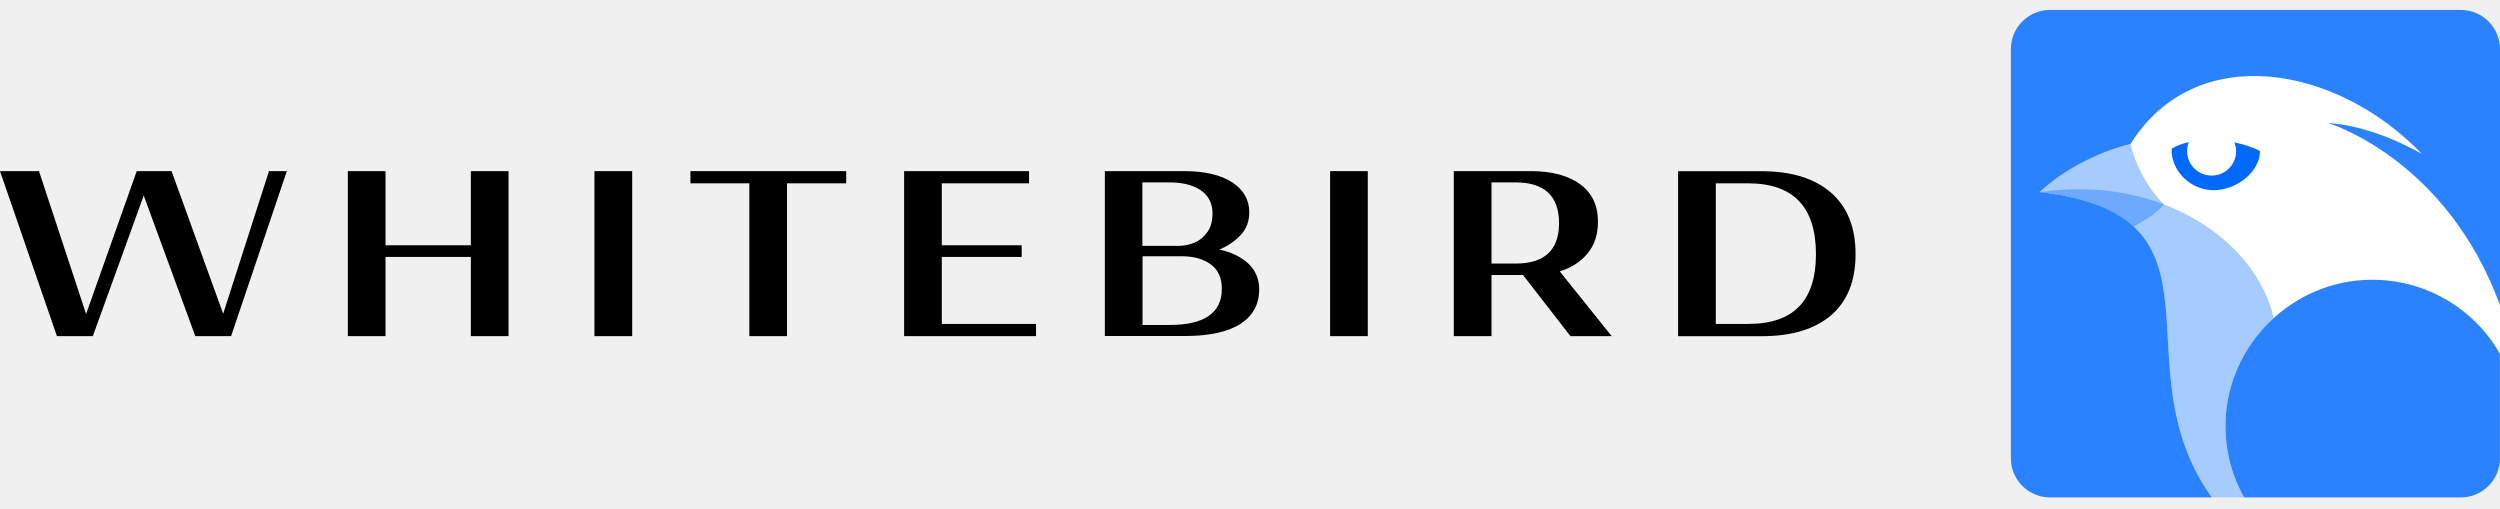
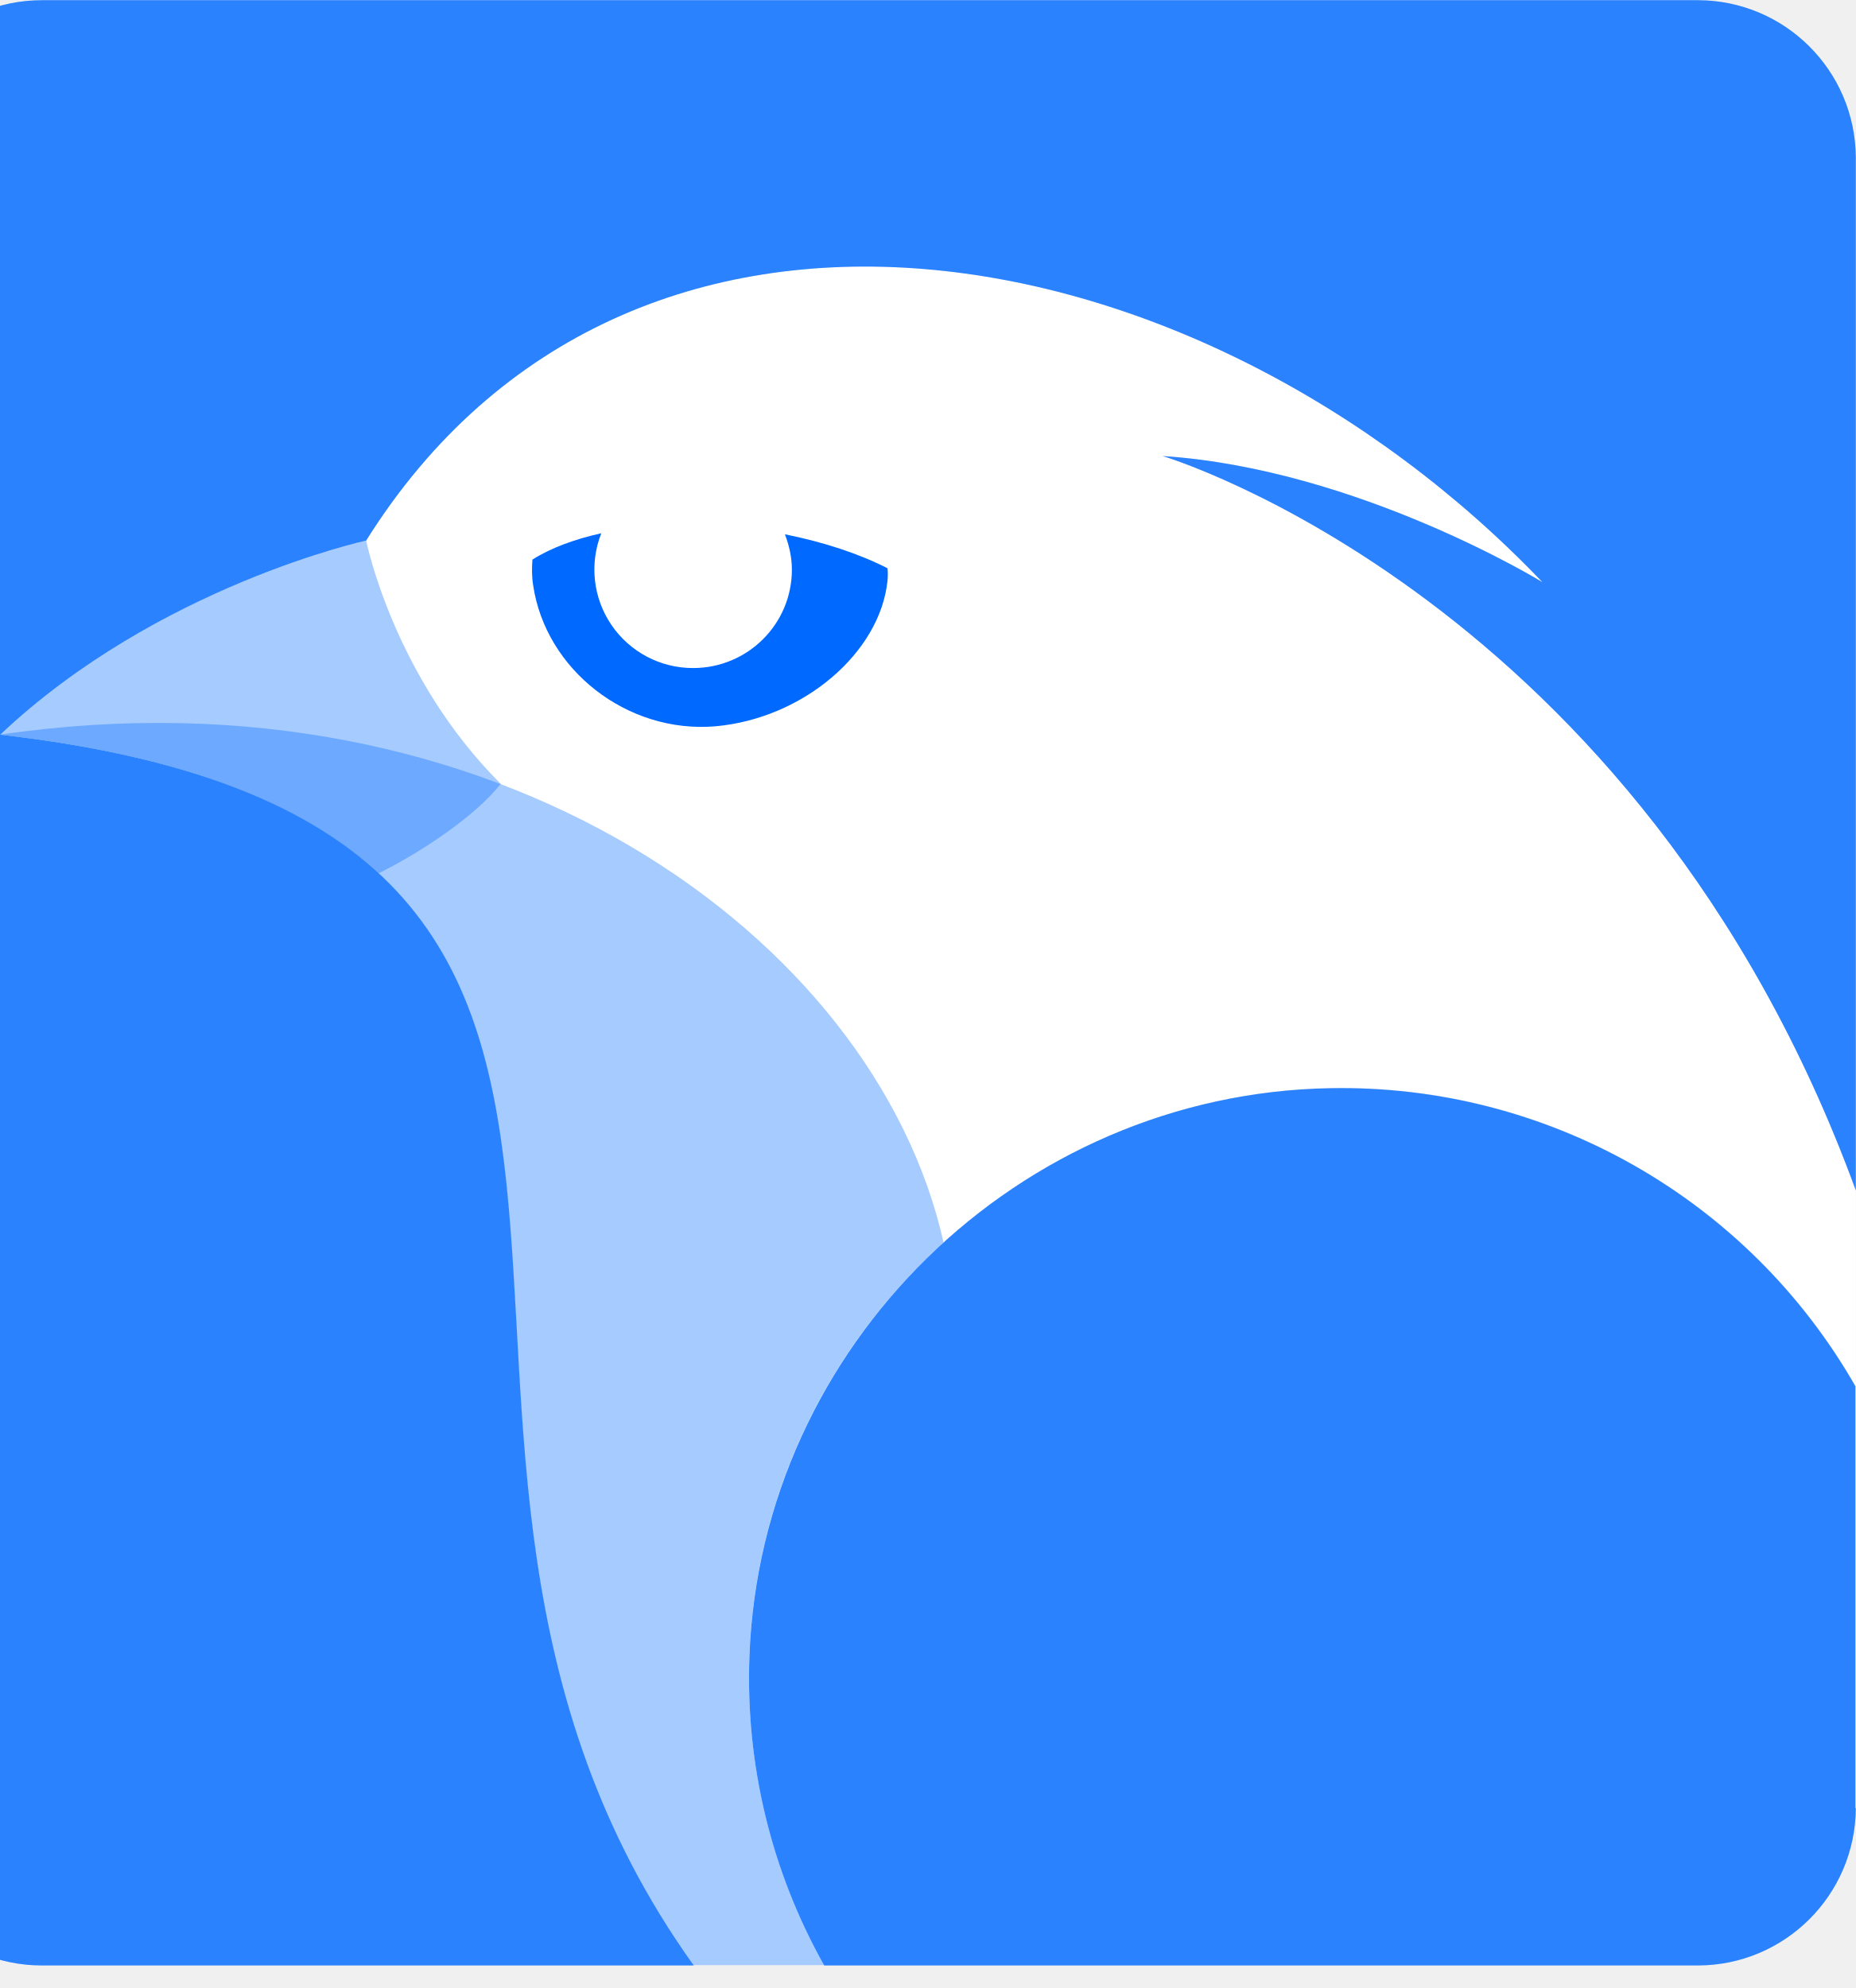
- <svg xmlns="http://www.w3.org/2000/svg" fill="none" viewBox="0 0 167 34">
-   <g clip-path="url(#whitebird_clip)">
-     <path fill="#fff" d="M155.514 8.215c3.232.207 6.292 2.09 6.292 2.09-5.699-5.96-15.132-7.643-19.489-.688 0 0-3.452.758-6.063 3.216 13.422 1.539 5.112 11.498 11.492 20.388h2.166a9.706 9.706 0 0 1-1.239-5.129c.19-5.14 4.461-9.315 9.618-9.407a9.811 9.811 0 0 1 8.708 4.94v-3.246c-3.596-9.82-11.485-12.164-11.485-12.164Z" />
-     <path fill="#0069FF" d="M149.256 9.513c.069.184.115.379.115.586 0 .901-.732 1.63-1.637 1.63a1.632 1.632 0 0 1-1.521-2.233c-.438.097-.83.24-1.141.436-.011.138-.011.281.012.425.207 1.401 1.556 2.458 3.013 2.338 1.459-.127 2.738-1.218 2.859-2.418a1.124 1.124 0 0 0 0-.201c-.461-.236-1.043-.431-1.7-.563Z" />
-     <path fill="#0069FF" d="M136.254 12.833c3.101.356 5.037 1.16 6.27 2.297.761-.38 1.614-.965 2.023-1.482-1.781-1.774-2.23-4.032-2.23-4.032-.006 0-3.452.753-6.063 3.217Z" opacity="0.35" />
-     <path fill="#0069FF" d="M149.907 33.221a9.706 9.706 0 0 1-1.239-5.128c.098-2.7 1.325-5.135 3.216-6.846-1.136-5.072-7.463-9.614-15.635-8.414 13.422 1.54 5.112 11.498 11.491 20.388h2.167Z" opacity="0.35" />
-     <path fill="#2A82FF" d="M167 30.62a2.622 2.622 0 0 1-2.617 2.607h-14.476a9.707 9.707 0 0 1-1.239-5.129c.19-5.14 4.461-9.315 9.618-9.407a9.808 9.808 0 0 1 8.707 4.939v6.99H167Zm-30.745-17.787c2.61-2.464 6.062-3.216 6.062-3.216 4.357-6.955 13.79-5.273 19.49.689 0 0-3.06-1.878-6.293-2.09 0 0 7.889 2.343 11.486 12.17V3.27a2.622 2.622 0 0 0-2.617-2.607h-27.442a2.62 2.62 0 0 0-2.616 2.607v27.35a2.62 2.62 0 0 0 2.616 2.607h10.805c-6.379-8.896 1.931-18.855-11.491-20.394Z" />
-     <path fill="#000" d="M104.19 18.128c.767-.236 1.383-.632 1.85-1.189.467-.551.703-1.263.703-2.136 0-1.086-.398-1.919-1.192-2.499-.796-.58-1.891-.873-3.297-.873h-5.14v11.022h2.518v-4.084h2.104l3.169 4.084h2.755l-3.47-4.325Zm-2.933-.523h-1.625v-5.421h1.614c1.93 0 2.899.913 2.899 2.734-.007 1.786-.969 2.687-2.888 2.687ZM3.803 22.453 0 11.432h2.605l3.146 9.545 3.383-9.545h2.328l3.446 9.527 3.06-9.527h1.193l-3.723 11.02h-2.391l-3.446-9.39-3.4 9.39H3.803ZM23.235 22.453V11.432h2.518v4.95h5.7v-4.95h2.518v11.02h-2.518v-5.289h-5.7v5.29h-2.518ZM39.71 22.453V11.432h2.52v11.02h-2.52ZM50.056 22.453V12.247H46.12v-.816h10.407v.816h-3.953v10.206h-2.518ZM60.395 22.453V11.432h8.345v.815h-5.827v4.135h5.337v.781h-5.337v4.474h6.293v.816h-8.811ZM73.804 11.431h5.29c1.39 0 2.461.253 3.222.753.76.505 1.135 1.166 1.135 1.993 0 .608-.19 1.12-.576 1.527a4.05 4.05 0 0 1-1.424.965c.825.178 1.47.5 1.948.948.473.454.715 1.022.715 1.711 0 .994-.415 1.764-1.245 2.303-.83.54-2.08.816-3.751.816h-5.314V11.432Zm5.025 4.986c.3 0 .611-.07.946-.201.334-.138.622-.362.858-.684.236-.322.363-.74.363-1.263 0-.69-.265-1.206-.79-1.563-.524-.35-1.221-.522-2.085-.522h-1.81v4.238h2.518v-.006Zm-.68 5.289c2.311 0 3.47-.81 3.47-2.424 0-.723-.248-1.263-.744-1.625-.496-.362-1.147-.54-1.96-.54h-2.593v4.595h1.827v-.006ZM88.85 22.453V11.432h2.518v11.02H88.85ZM122.309 12.867c-1.101-.953-2.639-1.43-4.628-1.43h-5.584v11.021h5.584c2.011 0 3.561-.47 4.645-1.407 1.084-.936 1.625-2.291 1.625-4.066.005-1.792-.548-3.165-1.642-4.118Zm-5.509 8.77h-2.184v-9.39h2.16c3.02 0 4.53 1.58 4.53 4.732 0 3.107-1.498 4.658-4.506 4.658Z" />
-   </g>
-   <defs>
-     <clipPath id="whitebird_clip">
-       <path fill="#fff" d="M0 .663h167v32.674H0z" />
-     </clipPath>
-   </defs>
+ <svg xmlns="http://www.w3.org/2000/svg" fill="none" viewBox="136.25 0.66 30.75 32.94">
+   <path fill="#fff" d="M155.514 8.215c3.232.207 6.292 2.09 6.292 2.09-5.699-5.96-15.132-7.643-19.489-.688 0 0-3.452.758-6.063 3.216 13.422 1.539 5.112 11.498 11.492 20.388h2.166a9.706 9.706 0 0 1-1.239-5.129c.19-5.14 4.461-9.315 9.618-9.407a9.811 9.811 0 0 1 8.708 4.94v-3.246c-3.596-9.82-11.485-12.164-11.485-12.164Z" />
+   <path fill="#0069FF" d="M149.256 9.513c.069.184.115.379.115.586 0 .901-.732 1.63-1.637 1.63a1.632 1.632 0 0 1-1.521-2.233c-.438.097-.83.24-1.141.436-.011.138-.011.281.012.425.207 1.401 1.556 2.458 3.013 2.338 1.459-.127 2.738-1.218 2.859-2.418a1.124 1.124 0 0 0 0-.201c-.461-.236-1.043-.431-1.7-.563Z" />
+   <path fill="#0069FF" d="M136.254 12.833c3.101.356 5.037 1.16 6.27 2.297.761-.38 1.614-.965 2.023-1.482-1.781-1.774-2.23-4.032-2.23-4.032-.006 0-3.452.753-6.063 3.217Z" opacity="0.35" />
+   <path fill="#0069FF" d="M149.907 33.221a9.706 9.706 0 0 1-1.239-5.128c.098-2.7 1.325-5.135 3.216-6.846-1.136-5.072-7.463-9.614-15.635-8.414 13.422 1.54 5.112 11.498 11.491 20.388h2.167Z" opacity="0.35" />
+   <path fill="#2A82FF" d="M167 30.62a2.622 2.622 0 0 1-2.617 2.607h-14.476a9.707 9.707 0 0 1-1.239-5.129c.19-5.14 4.461-9.315 9.618-9.407a9.808 9.808 0 0 1 8.707 4.939v6.99H167Zm-30.745-17.787c2.61-2.464 6.062-3.216 6.062-3.216 4.357-6.955 13.79-5.273 19.49.689 0 0-3.06-1.878-6.293-2.09 0 0 7.889 2.343 11.486 12.17V3.27a2.622 2.622 0 0 0-2.617-2.607h-27.442a2.62 2.62 0 0 0-2.616 2.607v27.35a2.62 2.62 0 0 0 2.616 2.607h10.805c-6.379-8.896 1.931-18.855-11.491-20.394Z" />
</svg>
